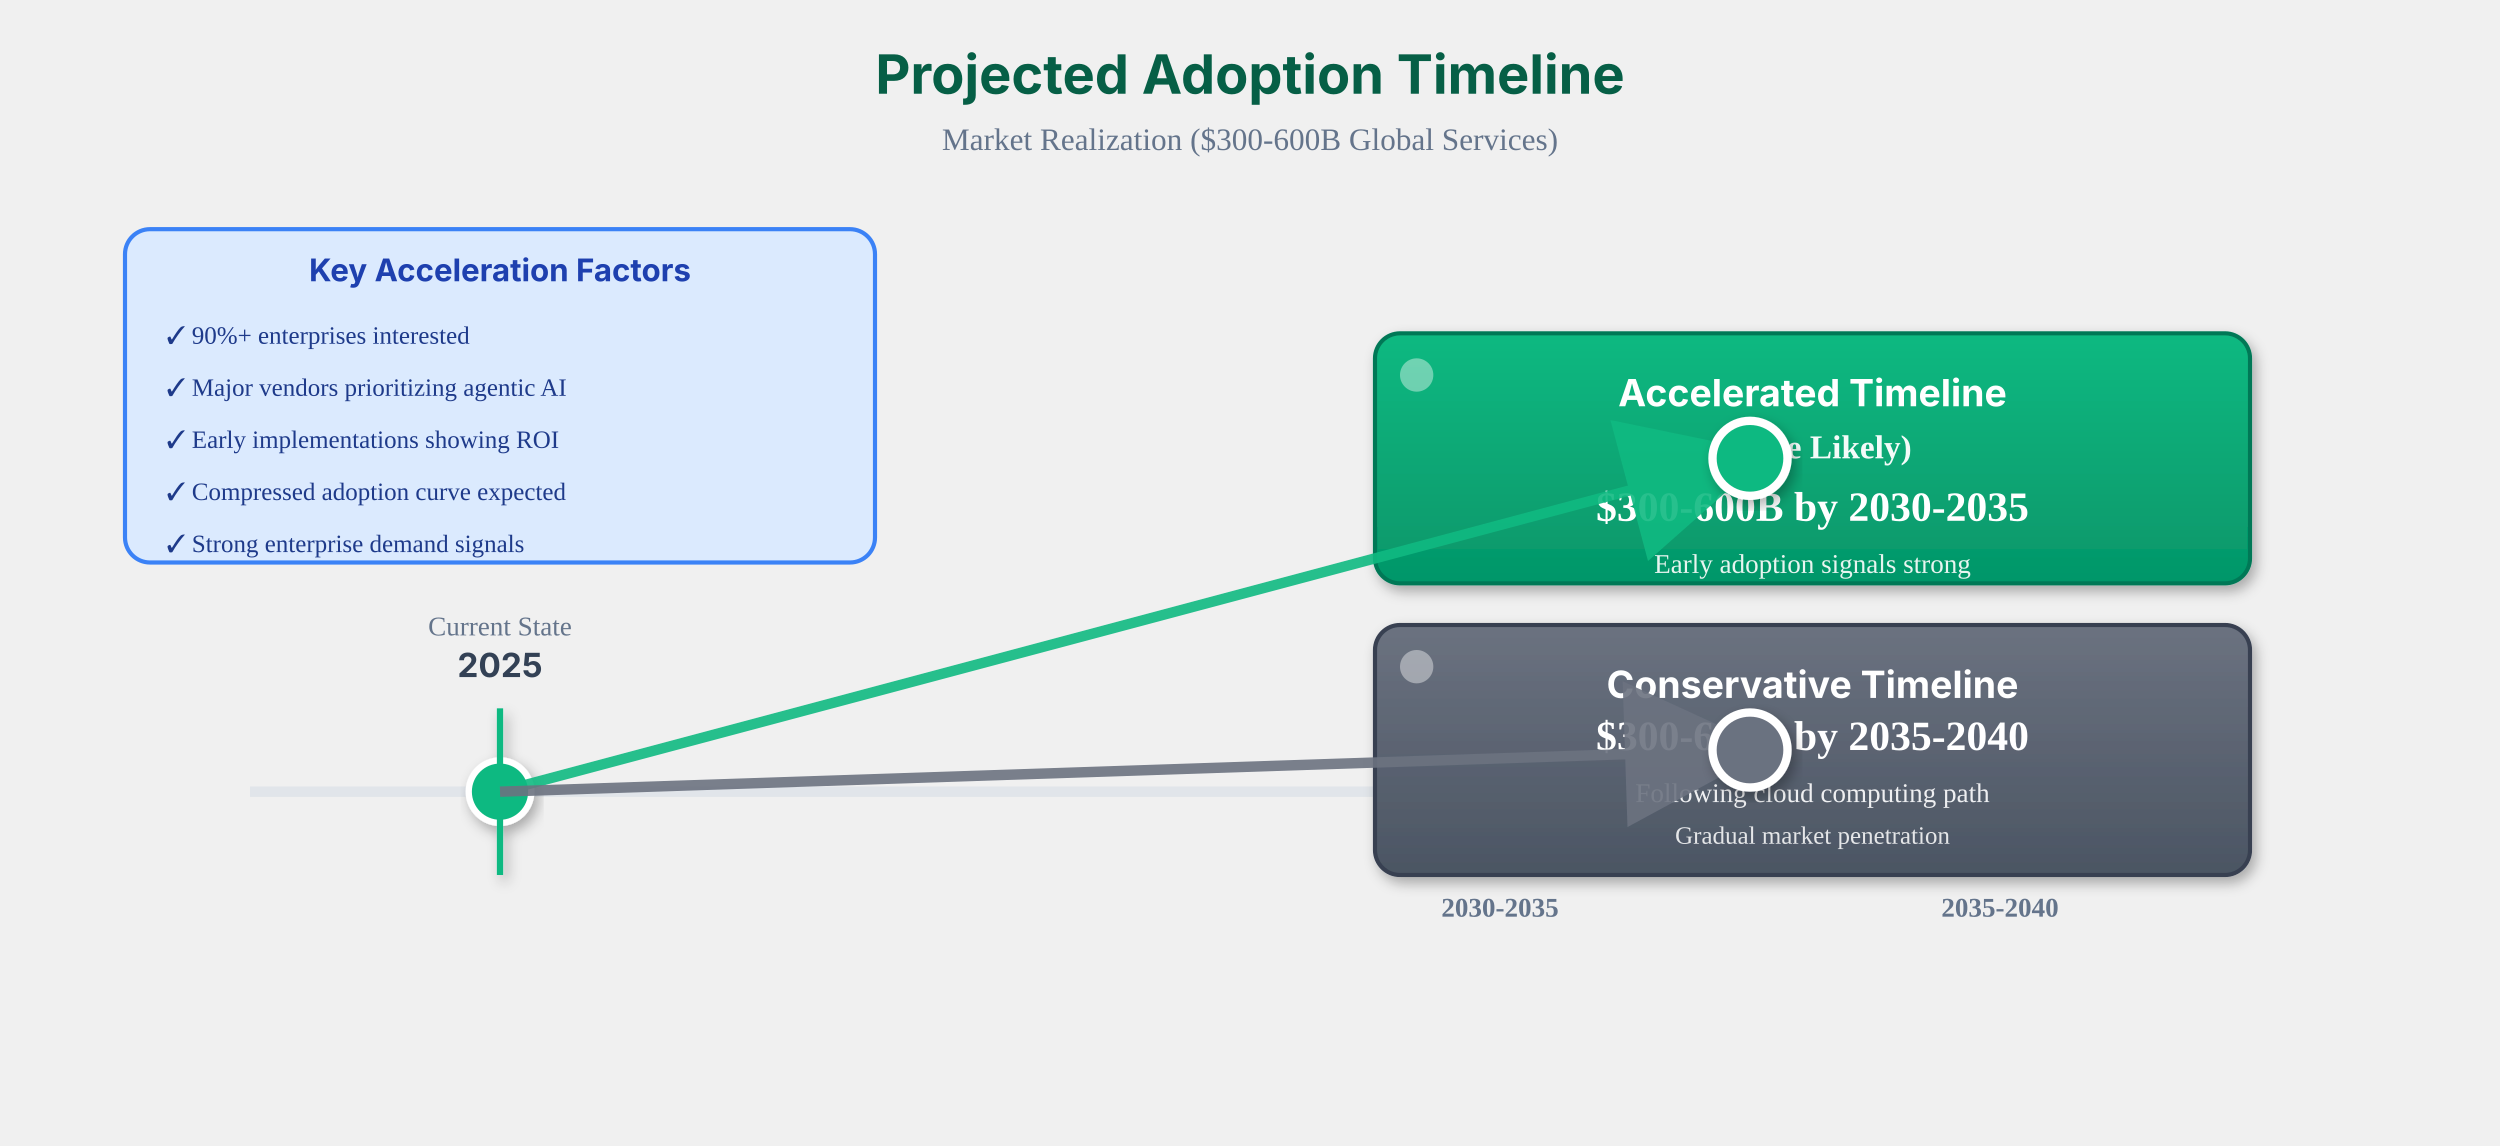
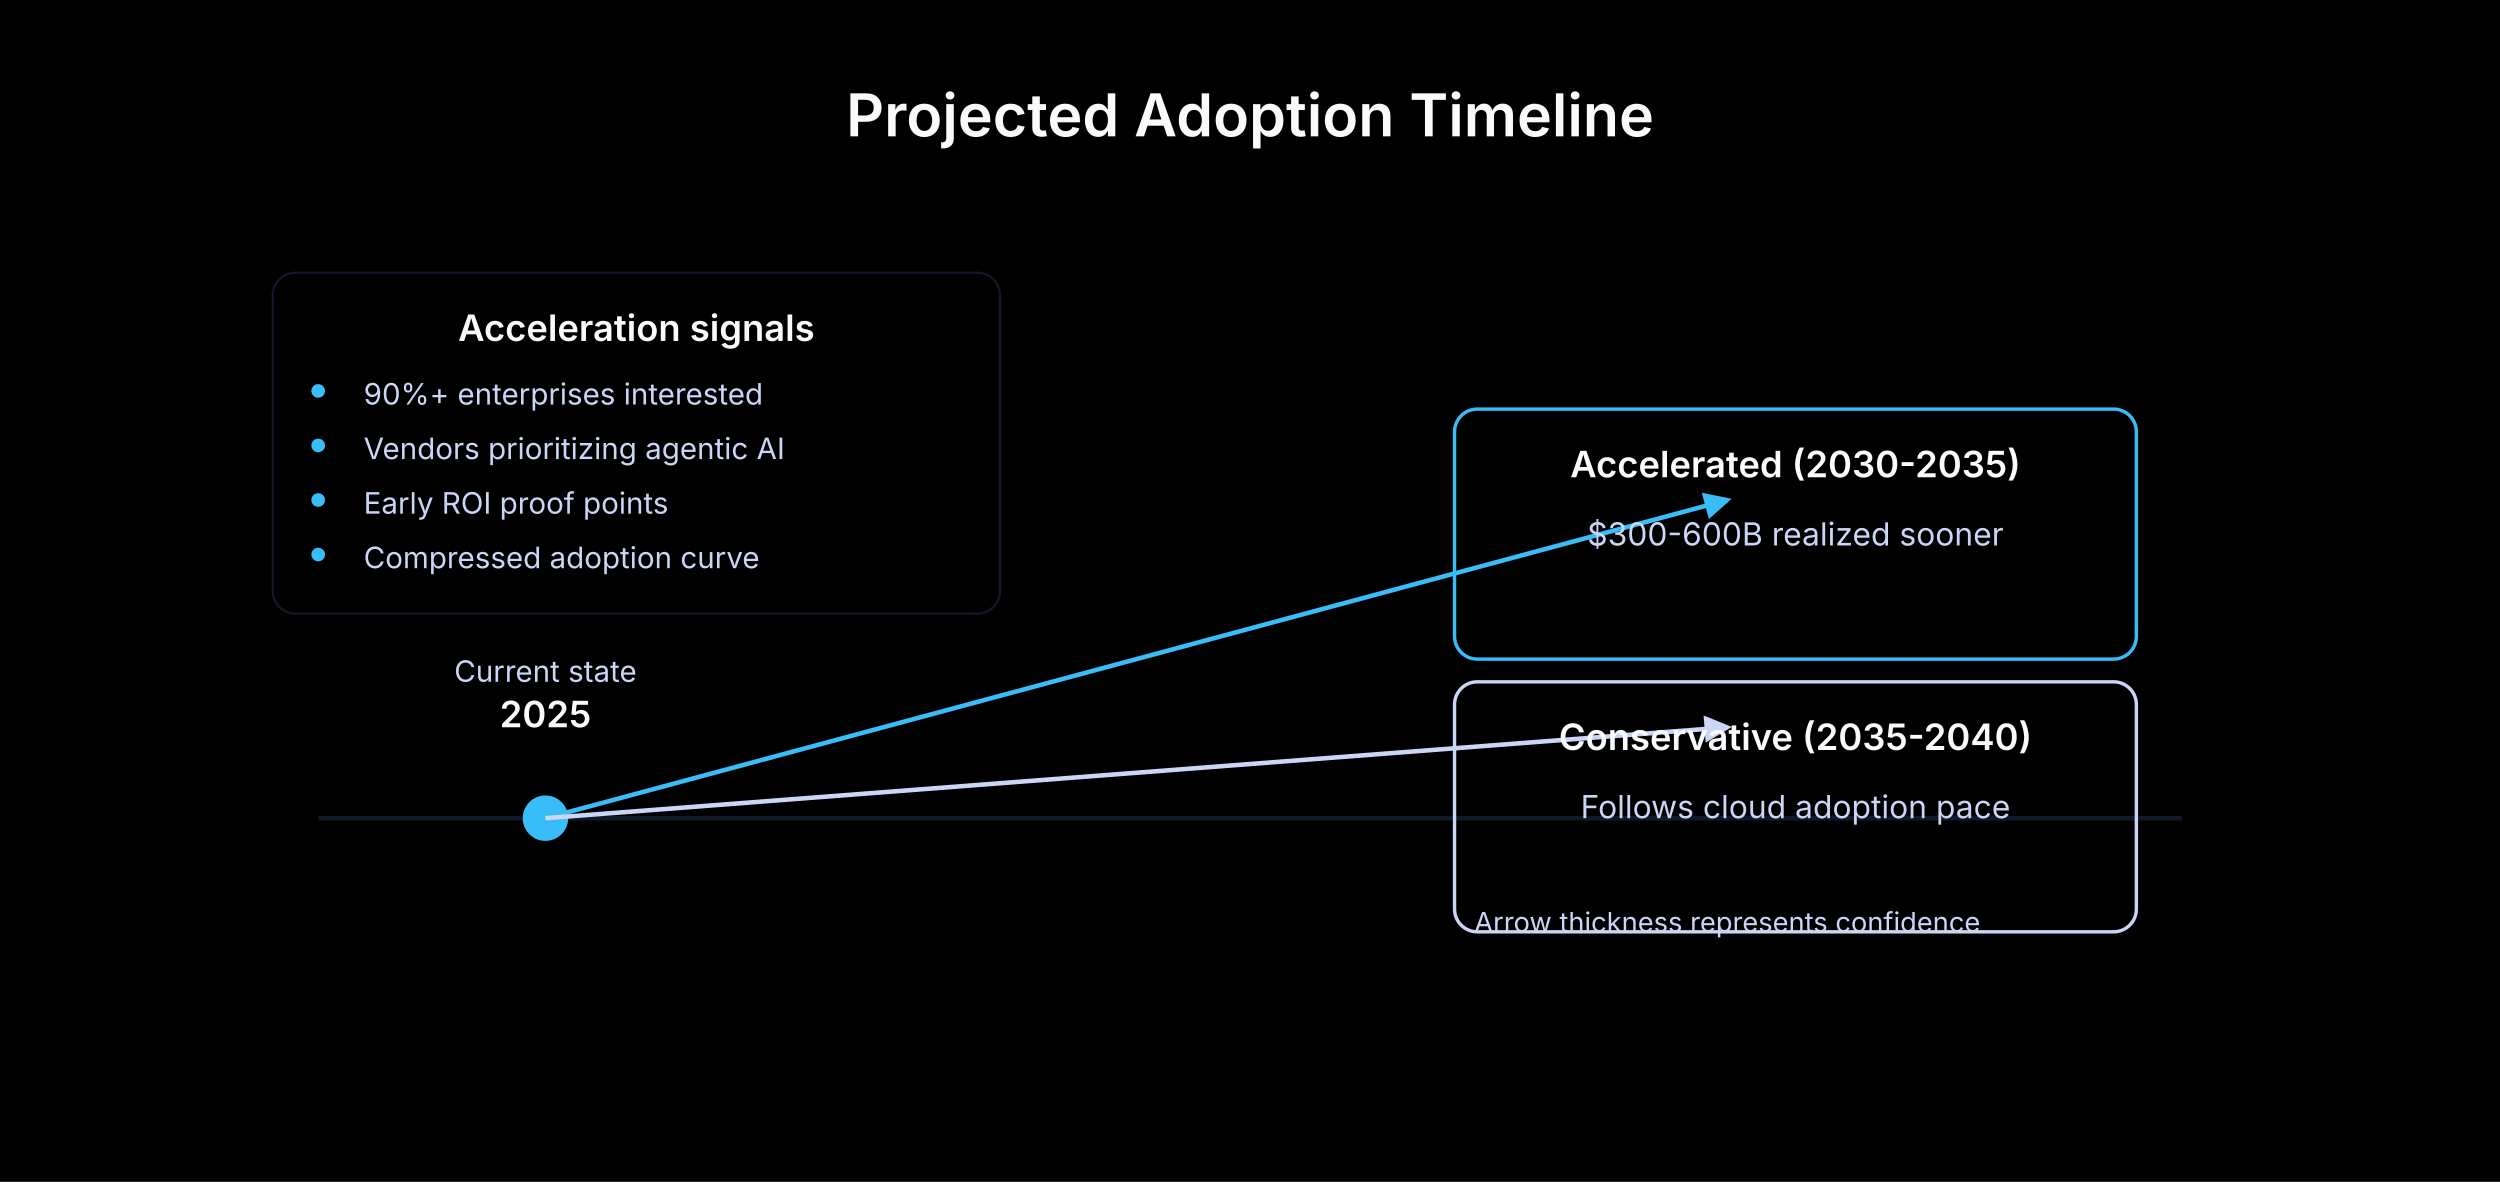
- <svg xmlns="http://www.w3.org/2000/svg" viewBox="0 0 1200 550" style="max-width: 100%; height: auto; background: linear-gradient(135deg, #f0fdf4 0%, #ffffff 100%);">
+ <svg xmlns="http://www.w3.org/2000/svg" viewBox="0 0 1100 520" style="max-width: 100%; height: auto; background: #000000;">
  <defs>
-     <linearGradient id="accelGrad" x1="0%" y1="0%" x2="0%" y2="100%">
-       <stop offset="0%" style="stop-color:#10b981;stop-opacity:1" />
-       <stop offset="100%" style="stop-color:#059669;stop-opacity:1" />
-     </linearGradient>
-     <linearGradient id="consGrad" x1="0%" y1="0%" x2="0%" y2="100%">
-       <stop offset="0%" style="stop-color:#6b7280;stop-opacity:1" />
-       <stop offset="100%" style="stop-color:#4b5563;stop-opacity:1" />
-     </linearGradient>
-     <filter id="timelineShadow" x="-20%" y="-20%" width="140%" height="140%">
-       <feGaussianBlur in="SourceAlpha" stdDeviation="3" />
-       <feOffset dx="2" dy="3" result="offsetblur" />
-       <feComponentTransfer>
-         <feFuncA type="linear" slope="0.3" />
-       </feComponentTransfer>
-       <feMerge>
-         <feMergeNode />
-         <feMergeNode in="SourceGraphic" />
-       </feMerge>
-     </filter>
-     <marker id="arrowGreen" markerWidth="14" markerHeight="14" refX="12" refY="7" orient="auto">
-       <polygon points="0 0, 14 7, 0 14" fill="#10b981" />
+     <marker id="arrowSlimGreen" markerWidth="6" markerHeight="6" refX="5" refY="3" orient="auto">
+       <polygon points="0 0, 6 3, 0 6" fill="#38bdf8" />
    </marker>
-     <marker id="arrowGray" markerWidth="14" markerHeight="14" refX="12" refY="7" orient="auto">
-       <polygon points="0 0, 14 7, 0 14" fill="#6b7280" />
+     <marker id="arrowSlimGray" markerWidth="6" markerHeight="6" refX="5" refY="3" orient="auto">
+       <polygon points="0 0, 6 3, 0 6" fill="#cbd5f5" />
    </marker>
  </defs>
-   <text x="600" y="45" text-anchor="middle" fill="#065f46" font-size="26" font-weight="700" font-family="system-ui, -apple-system, sans-serif">Projected Adoption Timeline</text>
-   <text x="600" y="72" text-anchor="middle" fill="#64748b" font-size="15" font-weight="500">Market Realization ($300-600B Global Services)</text>
-   <line x1="120" y1="380" x2="1080" y2="380" stroke="#cbd5e1" stroke-width="5" opacity="0.4" />
-   <g filter="url(#timelineShadow)">
-     <circle cx="240" cy="380" r="15" fill="#10b981" stroke="white" stroke-width="3" />
-     <line x1="240" y1="340" x2="240" y2="420" stroke="#10b981" stroke-width="3" />
-   </g>
-   <text x="240" y="325" text-anchor="middle" fill="#334155" font-size="16" font-weight="700" font-family="system-ui, -apple-system, sans-serif">2025</text>
-   <text x="240" y="305" text-anchor="middle" fill="#64748b" font-size="13" font-weight="500">Current State</text>
-   <rect x="60" y="110" width="360" height="160" rx="12" fill="#dbeafe" stroke="#3b82f6" stroke-width="2" />
-   <text x="240" y="135" text-anchor="middle" fill="#1e40af" font-size="15" font-weight="700" font-family="system-ui, -apple-system, sans-serif">Key Acceleration Factors</text>
-   <text x="80" y="165" fill="#1e3a8a" font-size="12" font-weight="500">✓ 90%+ enterprises interested</text>
-   <text x="80" y="190" fill="#1e3a8a" font-size="12" font-weight="500">✓ Major vendors prioritizing agentic AI</text>
-   <text x="80" y="215" fill="#1e3a8a" font-size="12" font-weight="500">✓ Early implementations showing ROI</text>
-   <text x="80" y="240" fill="#1e3a8a" font-size="12" font-weight="500">✓ Compressed adoption curve expected</text>
-   <text x="80" y="265" fill="#1e3a8a" font-size="12" font-weight="500">✓ Strong enterprise demand signals</text>
-   <g filter="url(#timelineShadow)">
-     <rect x="660" y="160" width="420" height="120" rx="12" fill="url(#accelGrad)" stroke="#047857" stroke-width="2" />
-     <circle cx="680" cy="180" r="8" fill="rgba(255,255,255,0.4)" />
-     <text x="870" y="195" text-anchor="middle" fill="white" font-size="18" font-weight="700" font-family="system-ui, -apple-system, sans-serif">Accelerated Timeline</text>
-     <text x="870" y="220" text-anchor="middle" fill="rgba(255,255,255,0.95)" font-size="16" font-weight="600">(More Likely)</text>
-     <text x="870" y="250" text-anchor="middle" fill="white" font-size="20" font-weight="700">$300-600B by 2030-2035</text>
-     <text x="870" y="275" text-anchor="middle" fill="rgba(255,255,255,0.9)" font-size="13">Early adoption signals strong</text>
-   </g>
-   <g filter="url(#timelineShadow)">
-     <rect x="660" y="300" width="420" height="120" rx="12" fill="url(#consGrad)" stroke="#374151" stroke-width="2" />
-     <circle cx="680" cy="320" r="8" fill="rgba(255,255,255,0.4)" />
-     <text x="870" y="335" text-anchor="middle" fill="white" font-size="18" font-weight="700" font-family="system-ui, -apple-system, sans-serif">Conservative Timeline</text>
-     <text x="870" y="360" text-anchor="middle" fill="white" font-size="20" font-weight="700">$300-600B by 2035-2040</text>
-     <text x="870" y="385" text-anchor="middle" fill="rgba(255,255,255,0.9)" font-size="13">Following cloud computing path</text>
-     <text x="870" y="405" text-anchor="middle" fill="rgba(255,255,255,0.85)" font-size="12">Gradual market penetration</text>
-   </g>
-   <path d="M 240 380 L 840 220" stroke="#10b981" stroke-width="5" fill="none" marker-end="url(#arrowGreen)" opacity="0.9" />
-   <path d="M 240 380 L 840 360" stroke="#6b7280" stroke-width="5" fill="none" marker-end="url(#arrowGray)" opacity="0.9" />
-   <circle cx="840" cy="220" r="18" fill="#10b981" stroke="white" stroke-width="4" filter="url(#timelineShadow)" />
-   <circle cx="840" cy="360" r="18" fill="#6b7280" stroke="white" stroke-width="4" filter="url(#timelineShadow)" />
-   <text x="720" y="440" text-anchor="middle" fill="#64748b" font-size="13" font-weight="600">2030-2035</text>
-   <text x="960" y="440" text-anchor="middle" fill="#64748b" font-size="13" font-weight="600">2035-2040</text>
+   <rect x="0" y="0" width="1100" height="520" fill="#000000" />
+   <text x="550" y="60" text-anchor="middle" fill="#f8fafc" font-size="26" font-weight="600" font-family="Inter, 'Helvetica Neue', Arial, sans-serif">Projected Adoption Timeline</text>
+   <line x1="140" y1="360" x2="960" y2="360" stroke="#111827" stroke-width="2" />
+   <circle cx="240" cy="360" r="10" fill="#38bdf8" />
+   <text x="240" y="320" text-anchor="middle" fill="#f8fafc" font-size="16" font-weight="600" font-family="Inter, 'Helvetica Neue', Arial, sans-serif">2025</text>
+   <text x="240" y="300" text-anchor="middle" fill="#cbd5f5" font-size="13" font-family="Inter, 'Helvetica Neue', Arial, sans-serif">Current state</text>
+   <rect x="120" y="120" width="320" height="150" rx="10" fill="none" stroke="#111827" stroke-width="1" />
+   <text x="280" y="150" text-anchor="middle" fill="#f8fafc" font-size="16" font-weight="600" font-family="Inter, 'Helvetica Neue', Arial, sans-serif">Acceleration signals</text>
+   <circle cx="140" cy="172" r="3" fill="#38bdf8" />
+   <text x="160" y="178" fill="#cbd5f5" font-size="13" font-family="Inter, 'Helvetica Neue', Arial, sans-serif">90%+ enterprises interested</text>
+   <circle cx="140" cy="196" r="3" fill="#38bdf8" />
+   <text x="160" y="202" fill="#cbd5f5" font-size="13" font-family="Inter, 'Helvetica Neue', Arial, sans-serif">Vendors prioritizing agentic AI</text>
+   <circle cx="140" cy="220" r="3" fill="#38bdf8" />
+   <text x="160" y="226" fill="#cbd5f5" font-size="13" font-family="Inter, 'Helvetica Neue', Arial, sans-serif">Early ROI proof points</text>
+   <circle cx="140" cy="244" r="3" fill="#38bdf8" />
+   <text x="160" y="250" fill="#cbd5f5" font-size="13" font-family="Inter, 'Helvetica Neue', Arial, sans-serif">Compressed adoption curve</text>
+   <path d="M 240 360 L 760 220" stroke="#38bdf8" stroke-width="2" fill="none" marker-end="url(#arrowSlimGreen)" />
+   <path d="M 240 360 L 760 320" stroke="#cbd5f5" stroke-width="2" fill="none" marker-end="url(#arrowSlimGray)" />
+   <rect x="640" y="180" width="300" height="110" rx="10" fill="none" stroke="#38bdf8" stroke-width="1.5" />
+   <text x="790" y="210" text-anchor="middle" fill="#f8fafc" font-size="16" font-weight="600" font-family="Inter, 'Helvetica Neue', Arial, sans-serif">Accelerated (2030-2035)</text>
+   <text x="790" y="240" text-anchor="middle" fill="#cbd5f5" font-size="14" font-family="Inter, 'Helvetica Neue', Arial, sans-serif">$300-600B realized sooner</text>
+   <rect x="640" y="300" width="300" height="110" rx="10" fill="none" stroke="#cbd5f5" stroke-width="1.5" />
+   <text x="790" y="330" text-anchor="middle" fill="#f8fafc" font-size="16" font-weight="600" font-family="Inter, 'Helvetica Neue', Arial, sans-serif">Conservative (2035-2040)</text>
+   <text x="790" y="360" text-anchor="middle" fill="#cbd5f5" font-size="14" font-family="Inter, 'Helvetica Neue', Arial, sans-serif">Follows cloud adoption pace</text>
+   <text x="760" y="410" text-anchor="middle" fill="#cbd5f5" font-size="12" font-family="Inter, 'Helvetica Neue', Arial, sans-serif">Arrow thickness represents confidence</text>
</svg>
